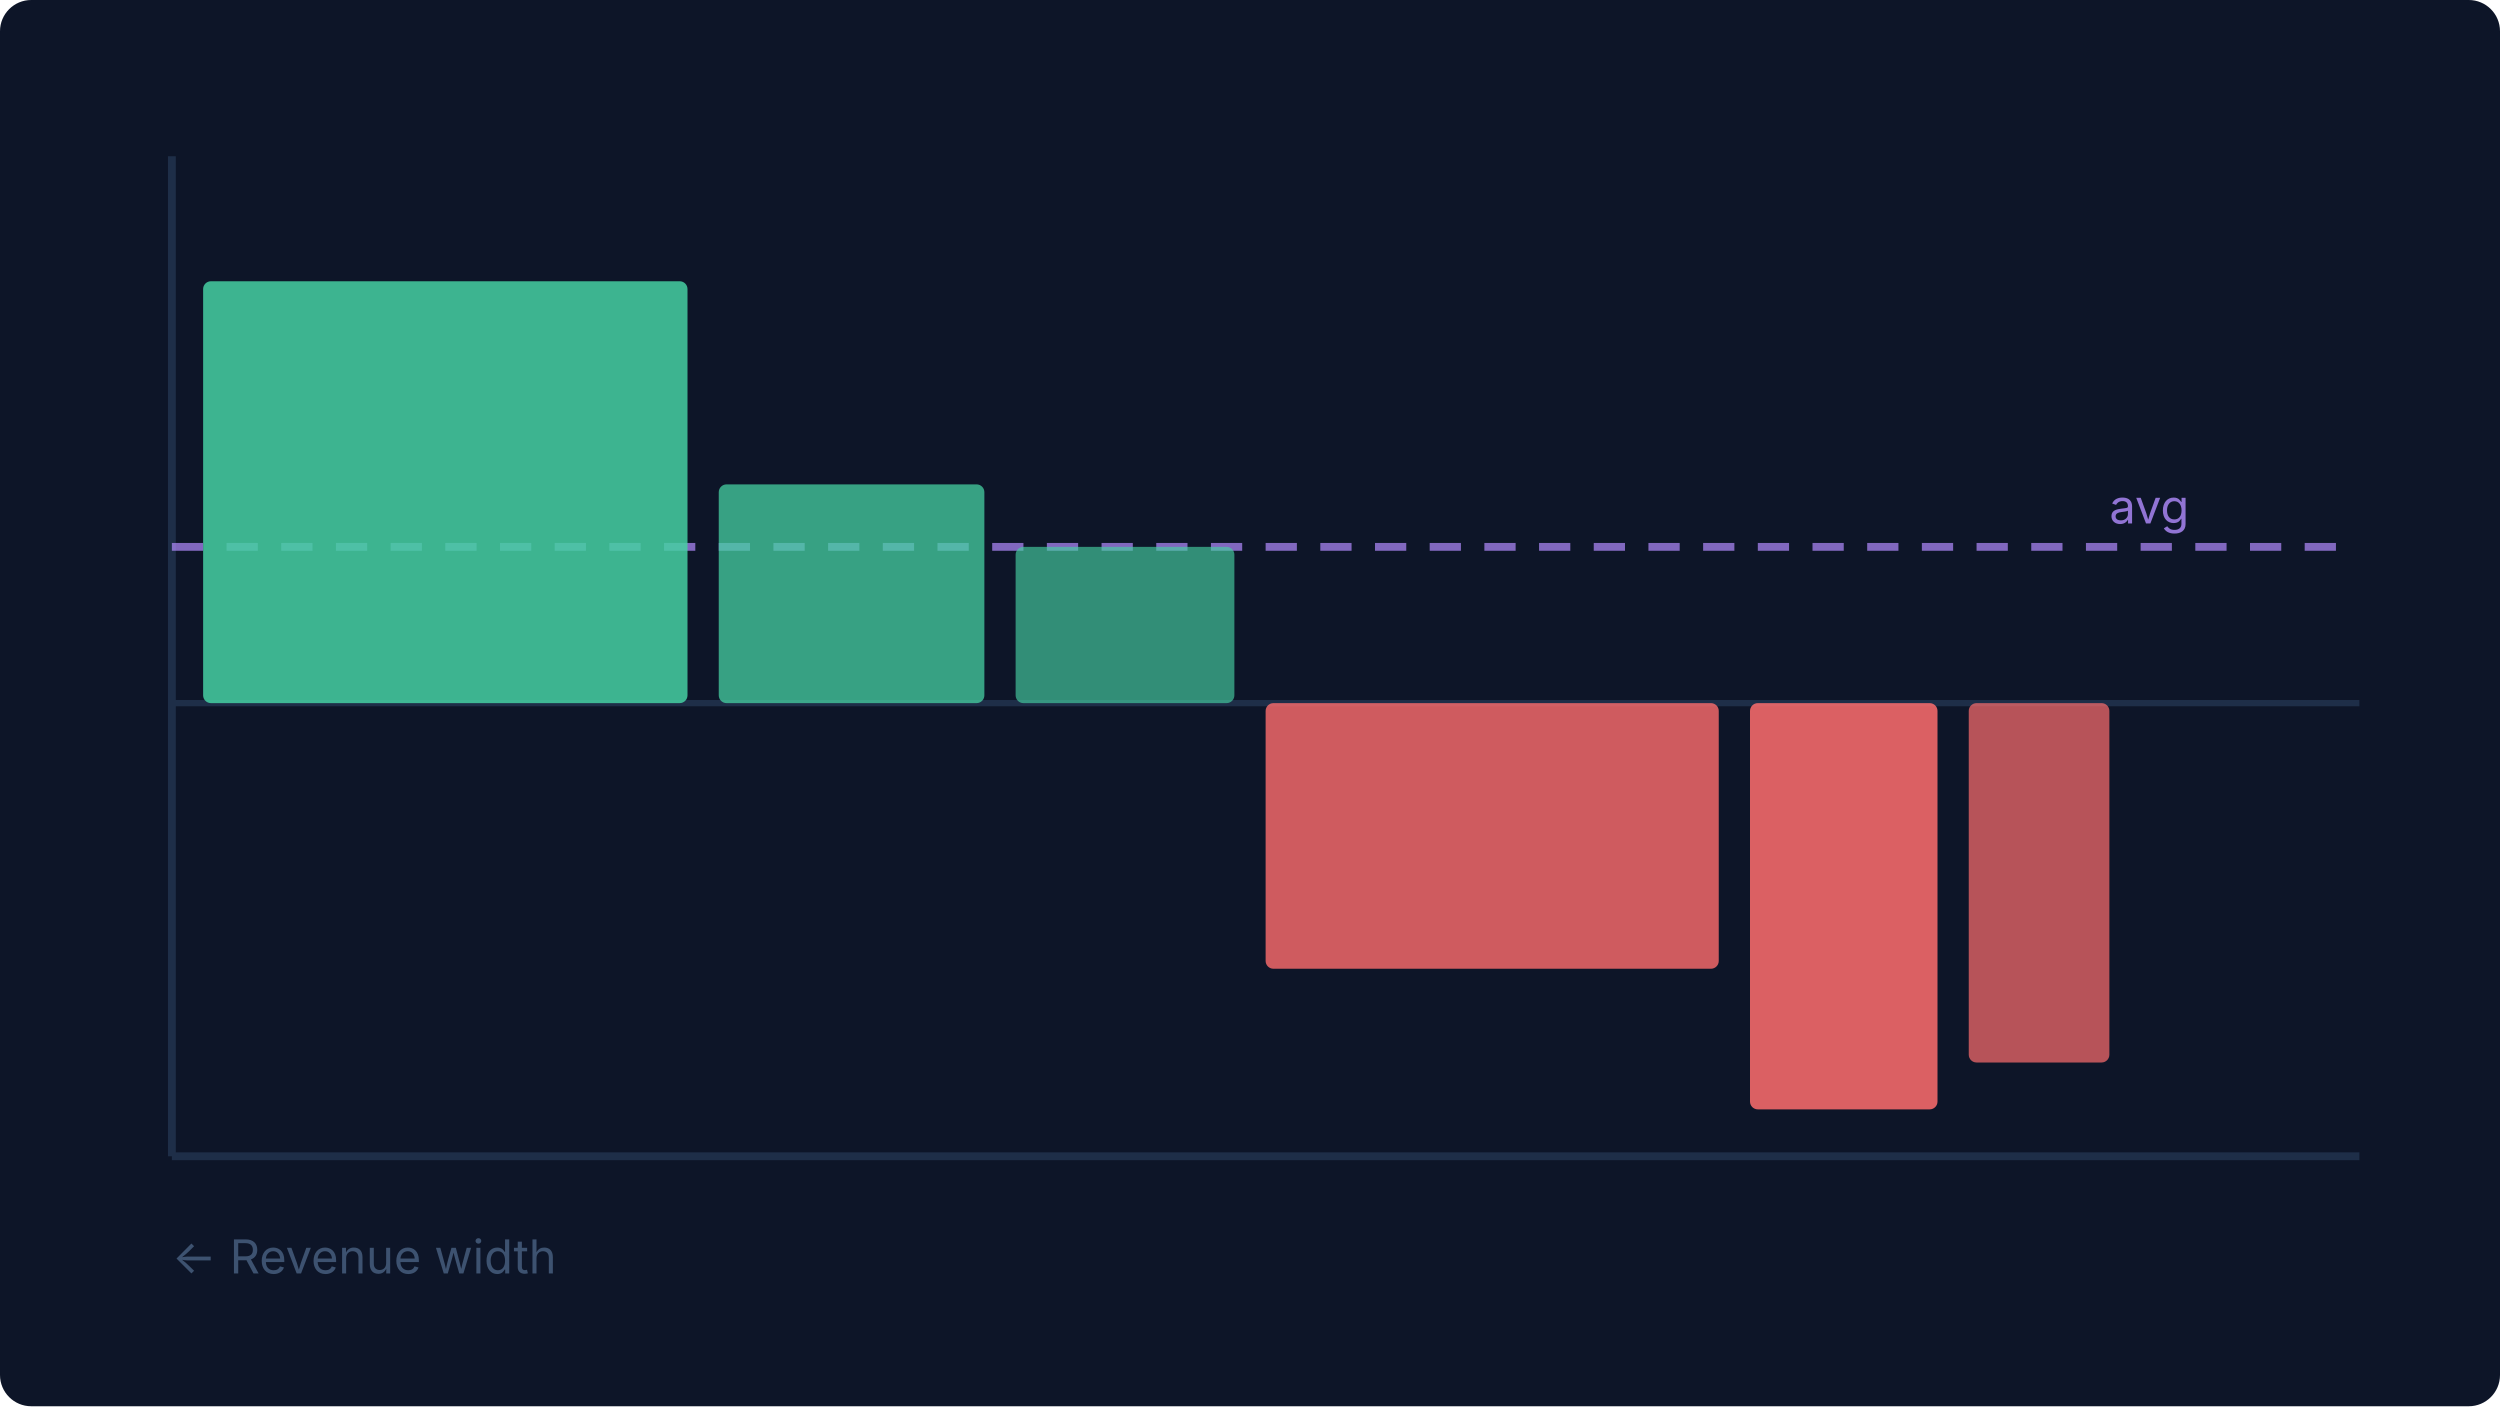
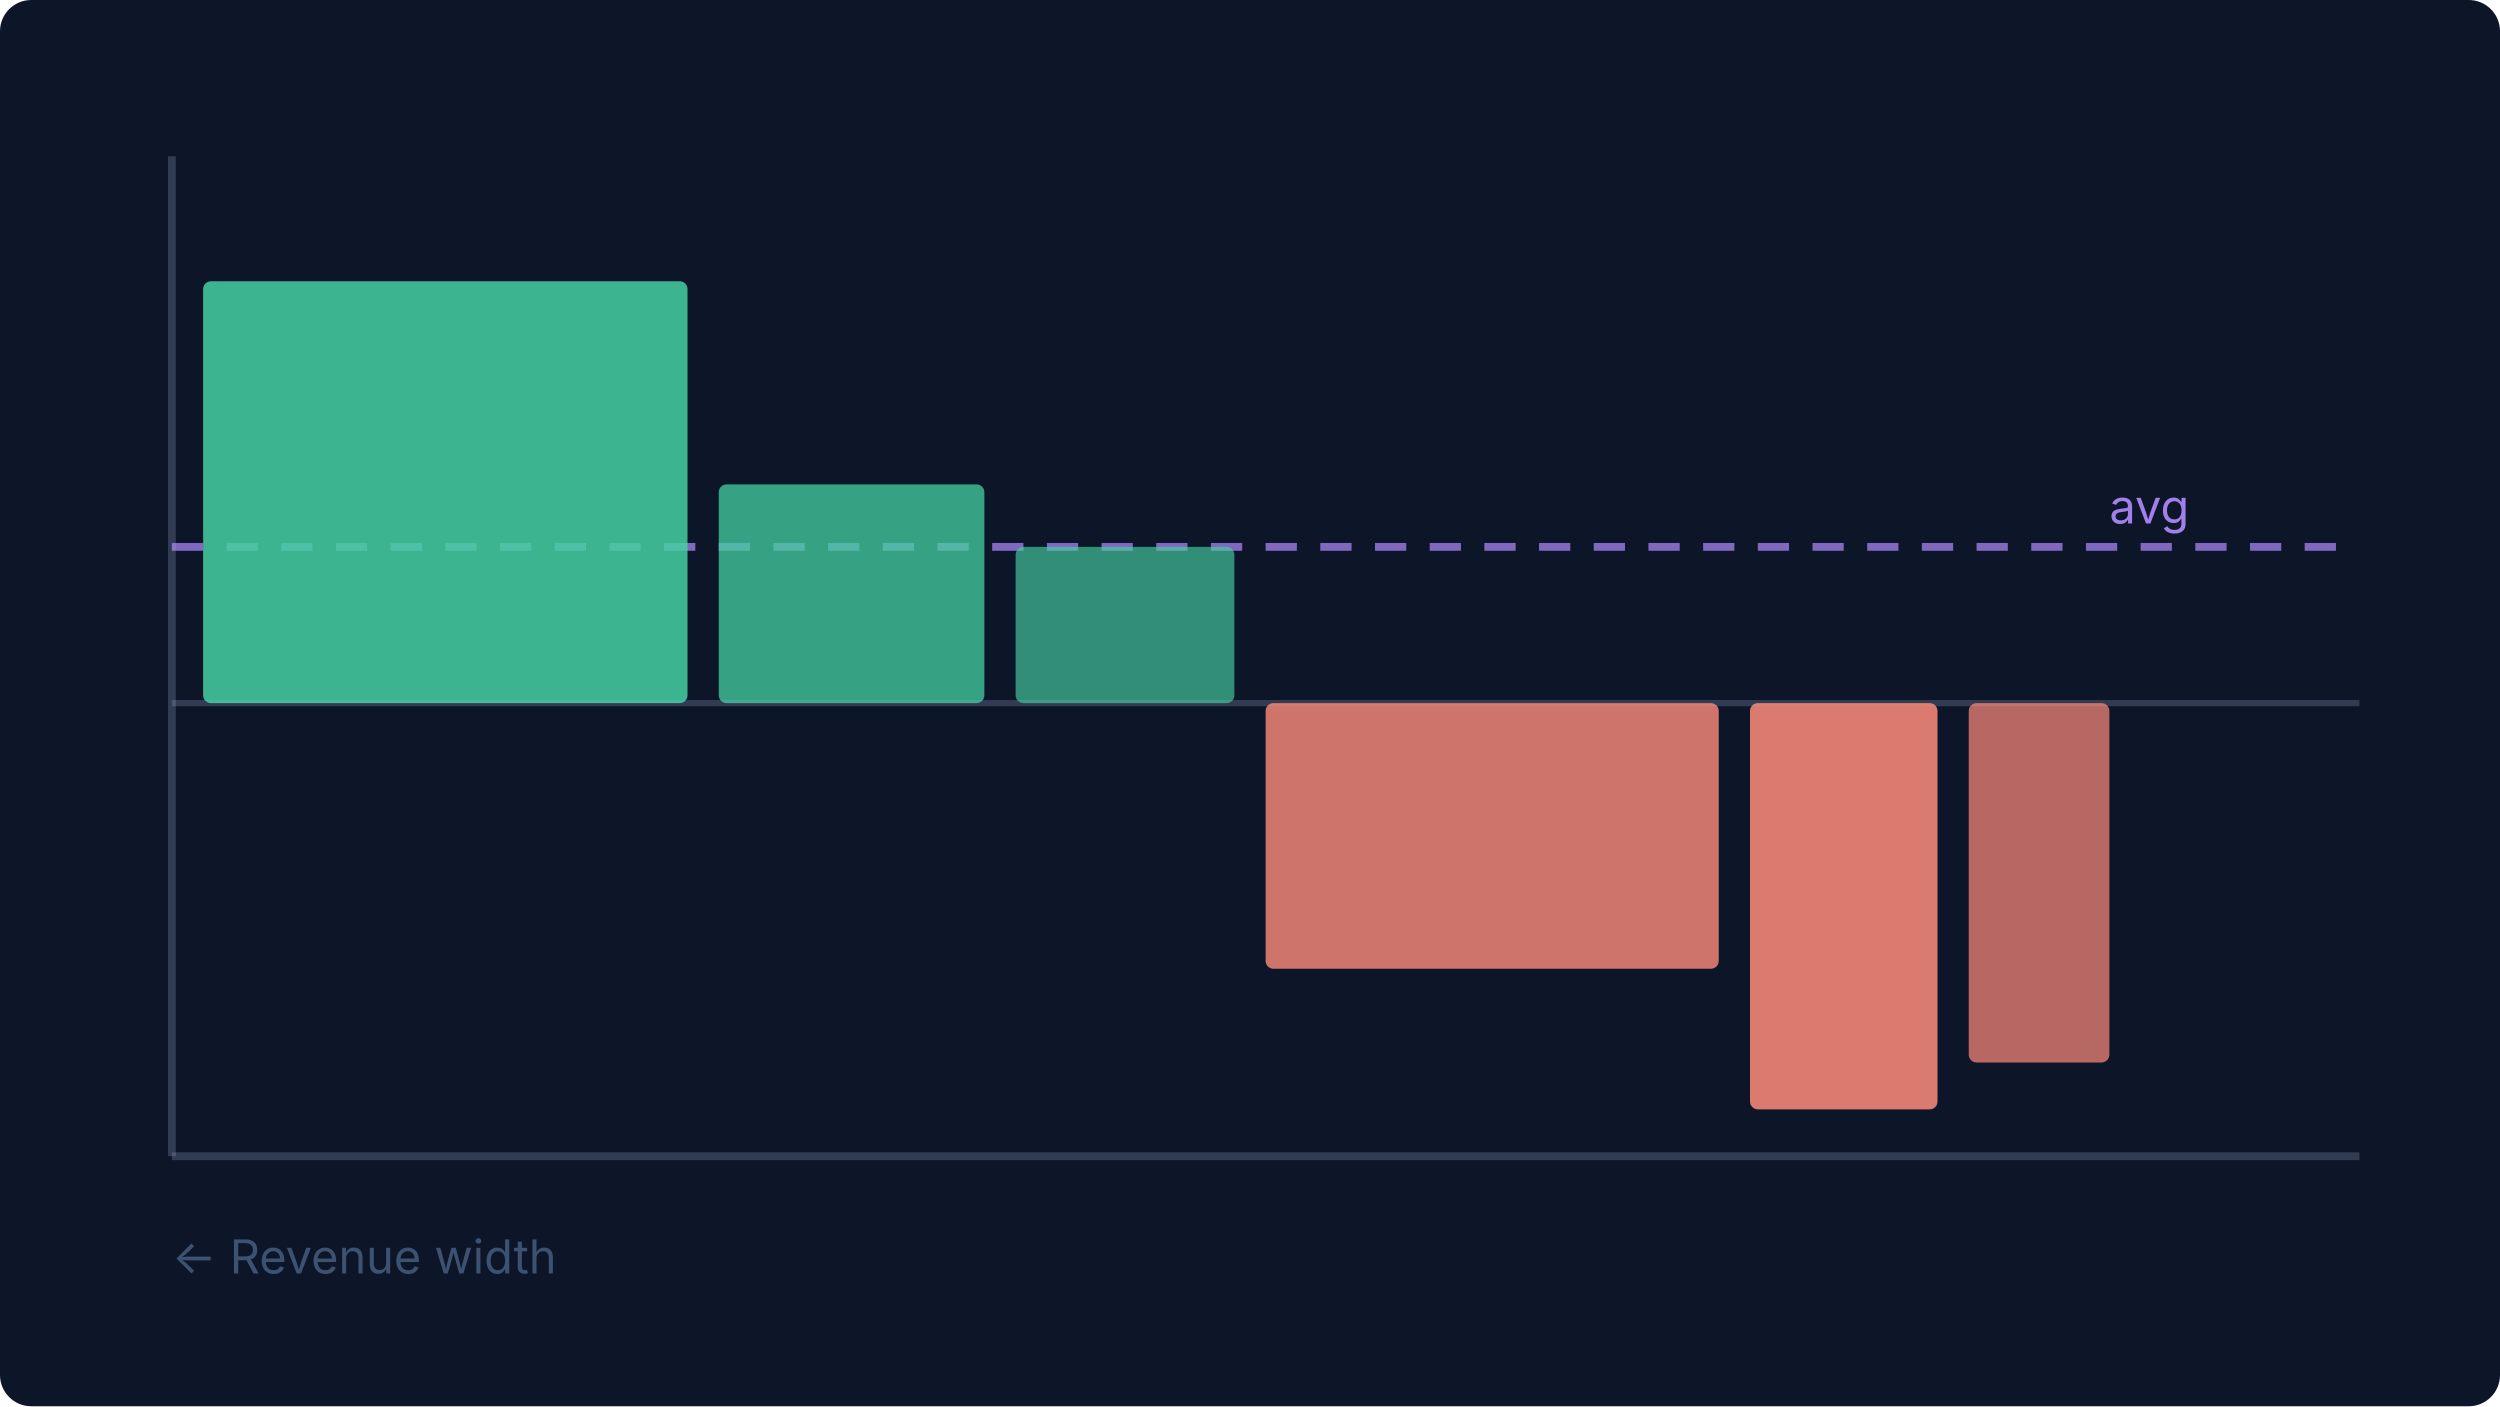
<svg xmlns="http://www.w3.org/2000/svg" width="320" height="180" viewBox="0 0 320 180" fill="none">
  <rect width="320" height="180" rx="4" fill="#0d1528" />
-   <line x1="22" y1="148" x2="302" y2="148" stroke="#1e2e48" stroke-width="1" />
-   <line x1="22" y1="20" x2="22" y2="148" stroke="#1e2e48" stroke-width="1" />
-   <line x1="22" y1="90" x2="302" y2="90" stroke="#1e2e48" stroke-width="0.8" />
+   <line x1="22" y1="148" x2="302" y2="148" stroke="rgba(159,176,211,.25)" stroke-width="1" />
+   <line x1="22" y1="20" x2="22" y2="148" stroke="rgba(159,176,211,.25)" stroke-width="1" />
+   <line x1="22" y1="90" x2="302" y2="90" stroke="rgba(159,176,211,.25)" stroke-width="0.8" />
  <line x1="22" y1="70" x2="302" y2="70" stroke="#b28cff" stroke-width="1" stroke-dasharray="4 3" opacity=".7" />
  <rect x="26" y="36" width="62" height="54" fill="#45d0a2" rx="1" opacity=".85" />
  <rect x="92" y="62" width="34" height="28" fill="#45d0a2" rx="1" opacity=".75" />
  <rect x="130" y="70" width="28" height="20" fill="#45d0a2" rx="1" opacity=".65" />
-   <rect x="162" y="90" width="58" height="34" fill="#ff6d6d" rx="1" opacity=".8" />
-   <rect x="224" y="90" width="24" height="52" fill="#ff6d6d" rx="1" opacity=".85" />
-   <rect x="252" y="90" width="18" height="46" fill="#ff6d6d" rx="1" opacity=".7" />
-   <text x="270" y="67" fill="#b28cff" font-size="6" font-family="Inter,Arial" opacity=".8">avg</text>
+   <rect x="162" y="90" width="58" height="34" fill="#ff8c7a" rx="1" opacity=".8" />
+   <rect x="224" y="90" width="24" height="52" fill="#ff8c7a" rx="1" opacity=".85" />
+   <rect x="252" y="90" width="18" height="46" fill="#ff8c7a" rx="1" opacity=".7" />
+   <text x="270" y="67" fill="#b28cff" font-size="6" font-family="Inter,Arial" opacity=".9">avg</text>
  <text x="22" y="163" fill="#3d5270" font-size="6" font-family="Inter,Arial">← Revenue width</text>
</svg>
